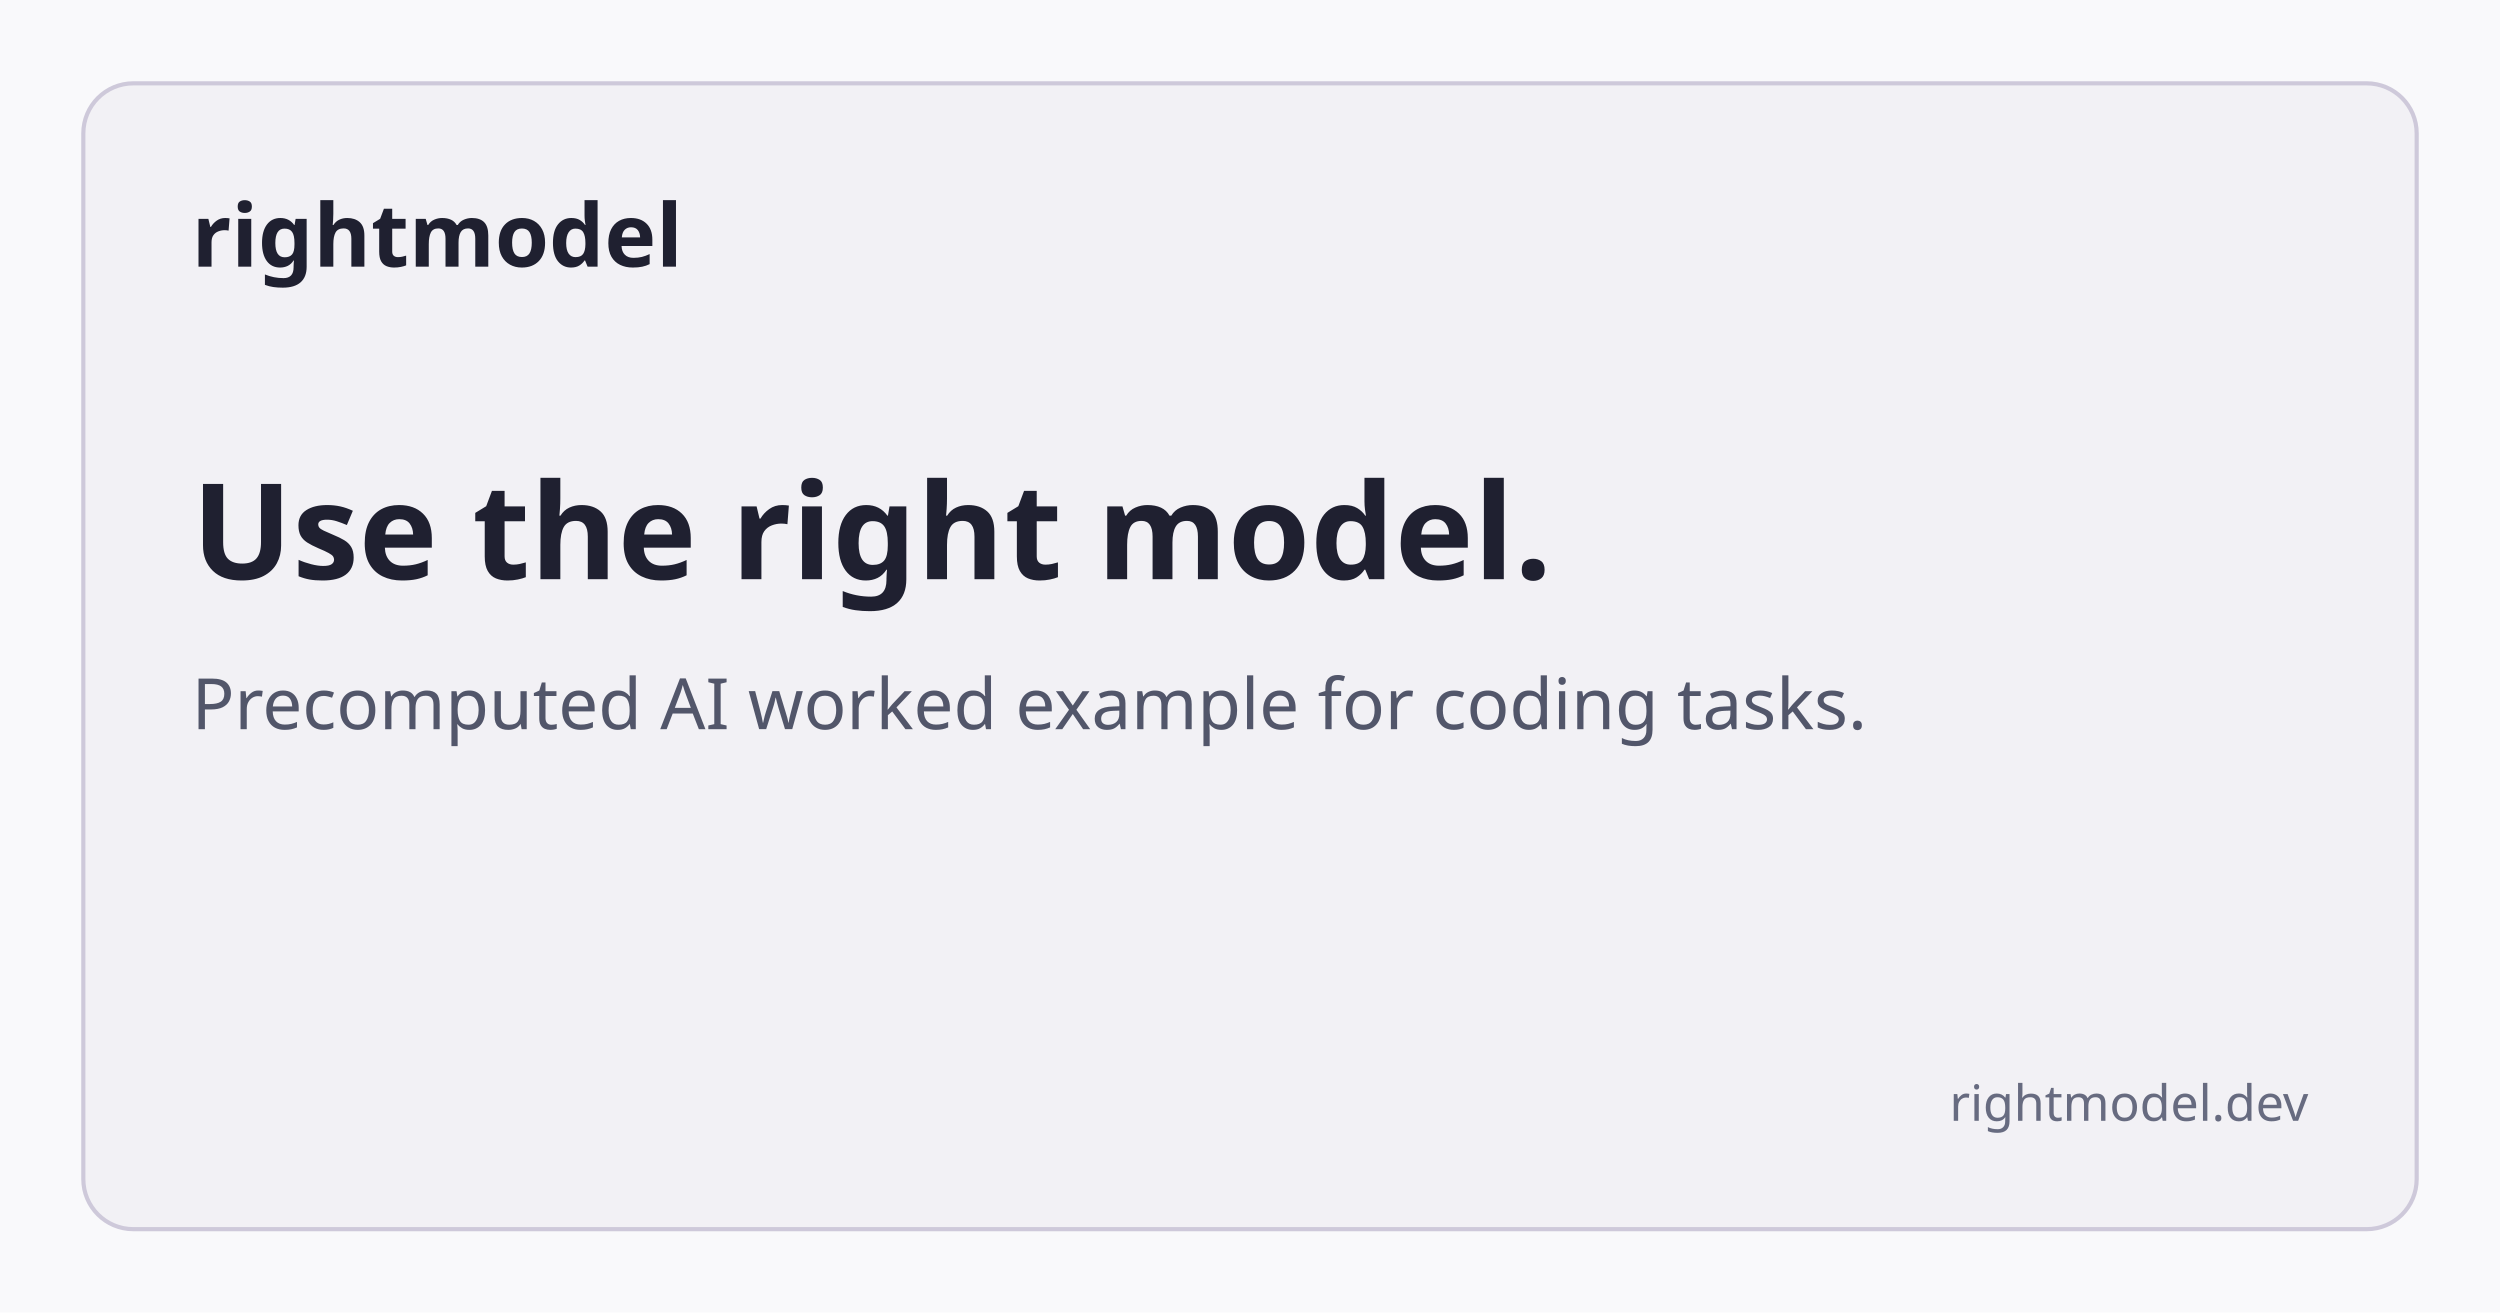
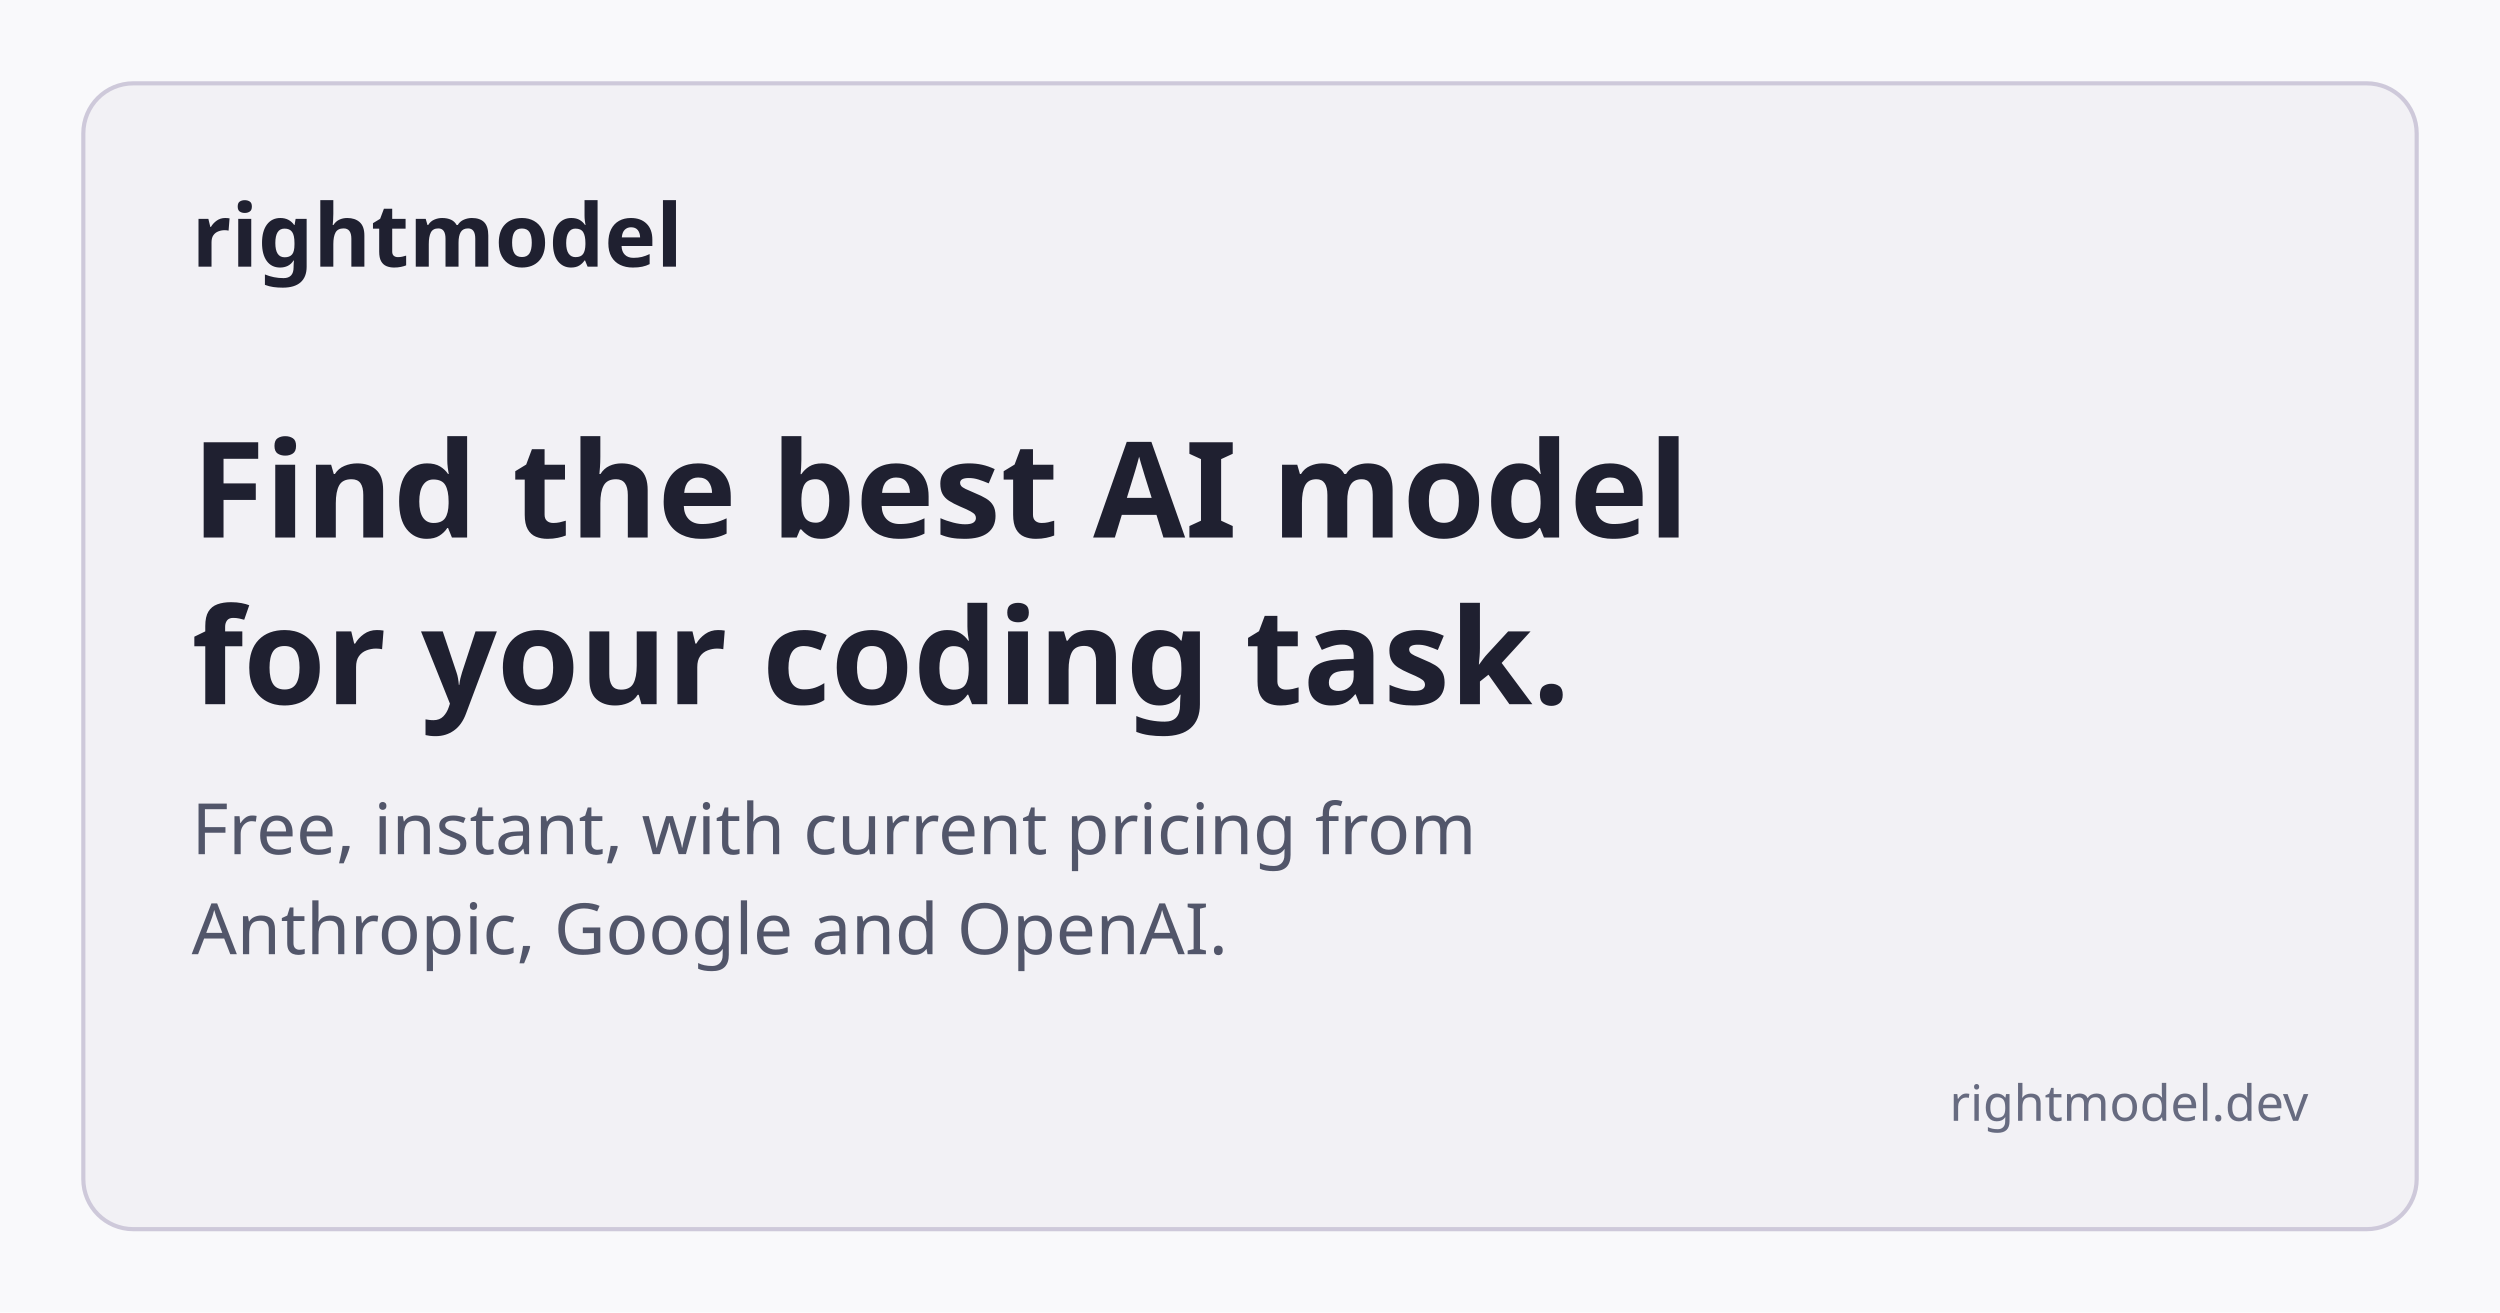
<svg xmlns="http://www.w3.org/2000/svg" width="1200" height="630" viewBox="0 0 1200 630">
  <rect width="1200" height="630" fill="#f9f9fb" />
  <rect x="40" y="40" width="1120" height="550" rx="24" fill="#f2f1f5" stroke="#cec9da" stroke-width="2" />
  <g font-family="-apple-system,BlinkMacSystemFont,'Segoe UI','Noto Sans',Helvetica,Arial,sans-serif" fill="#1f2030">
    <text x="92" y="128" font-size="42" font-weight="600">rightmodel</text>
-     <text x="92" y="278" font-size="64" font-weight="600">Use the right model.</text>
-     <text x="92" y="350" font-size="34" fill="#52566a">Precomputed AI worked example for coding tasks.</text>
+     <text x="92" y="258" font-size="64" font-weight="600">Find the best AI model</text>
+     <text x="92" y="338" font-size="64" font-weight="600">for your coding task.</text>
+     <text x="92" y="410" font-size="34" fill="#52566a">Free, instant, with current pricing from</text>
+     <text x="92" y="458" font-size="34" fill="#52566a">Anthropic, Google and OpenAI.</text>
    <text x="1108" y="538" text-anchor="end" font-size="24" fill="#676b80">rightmodel.dev</text>
  </g>
</svg>
